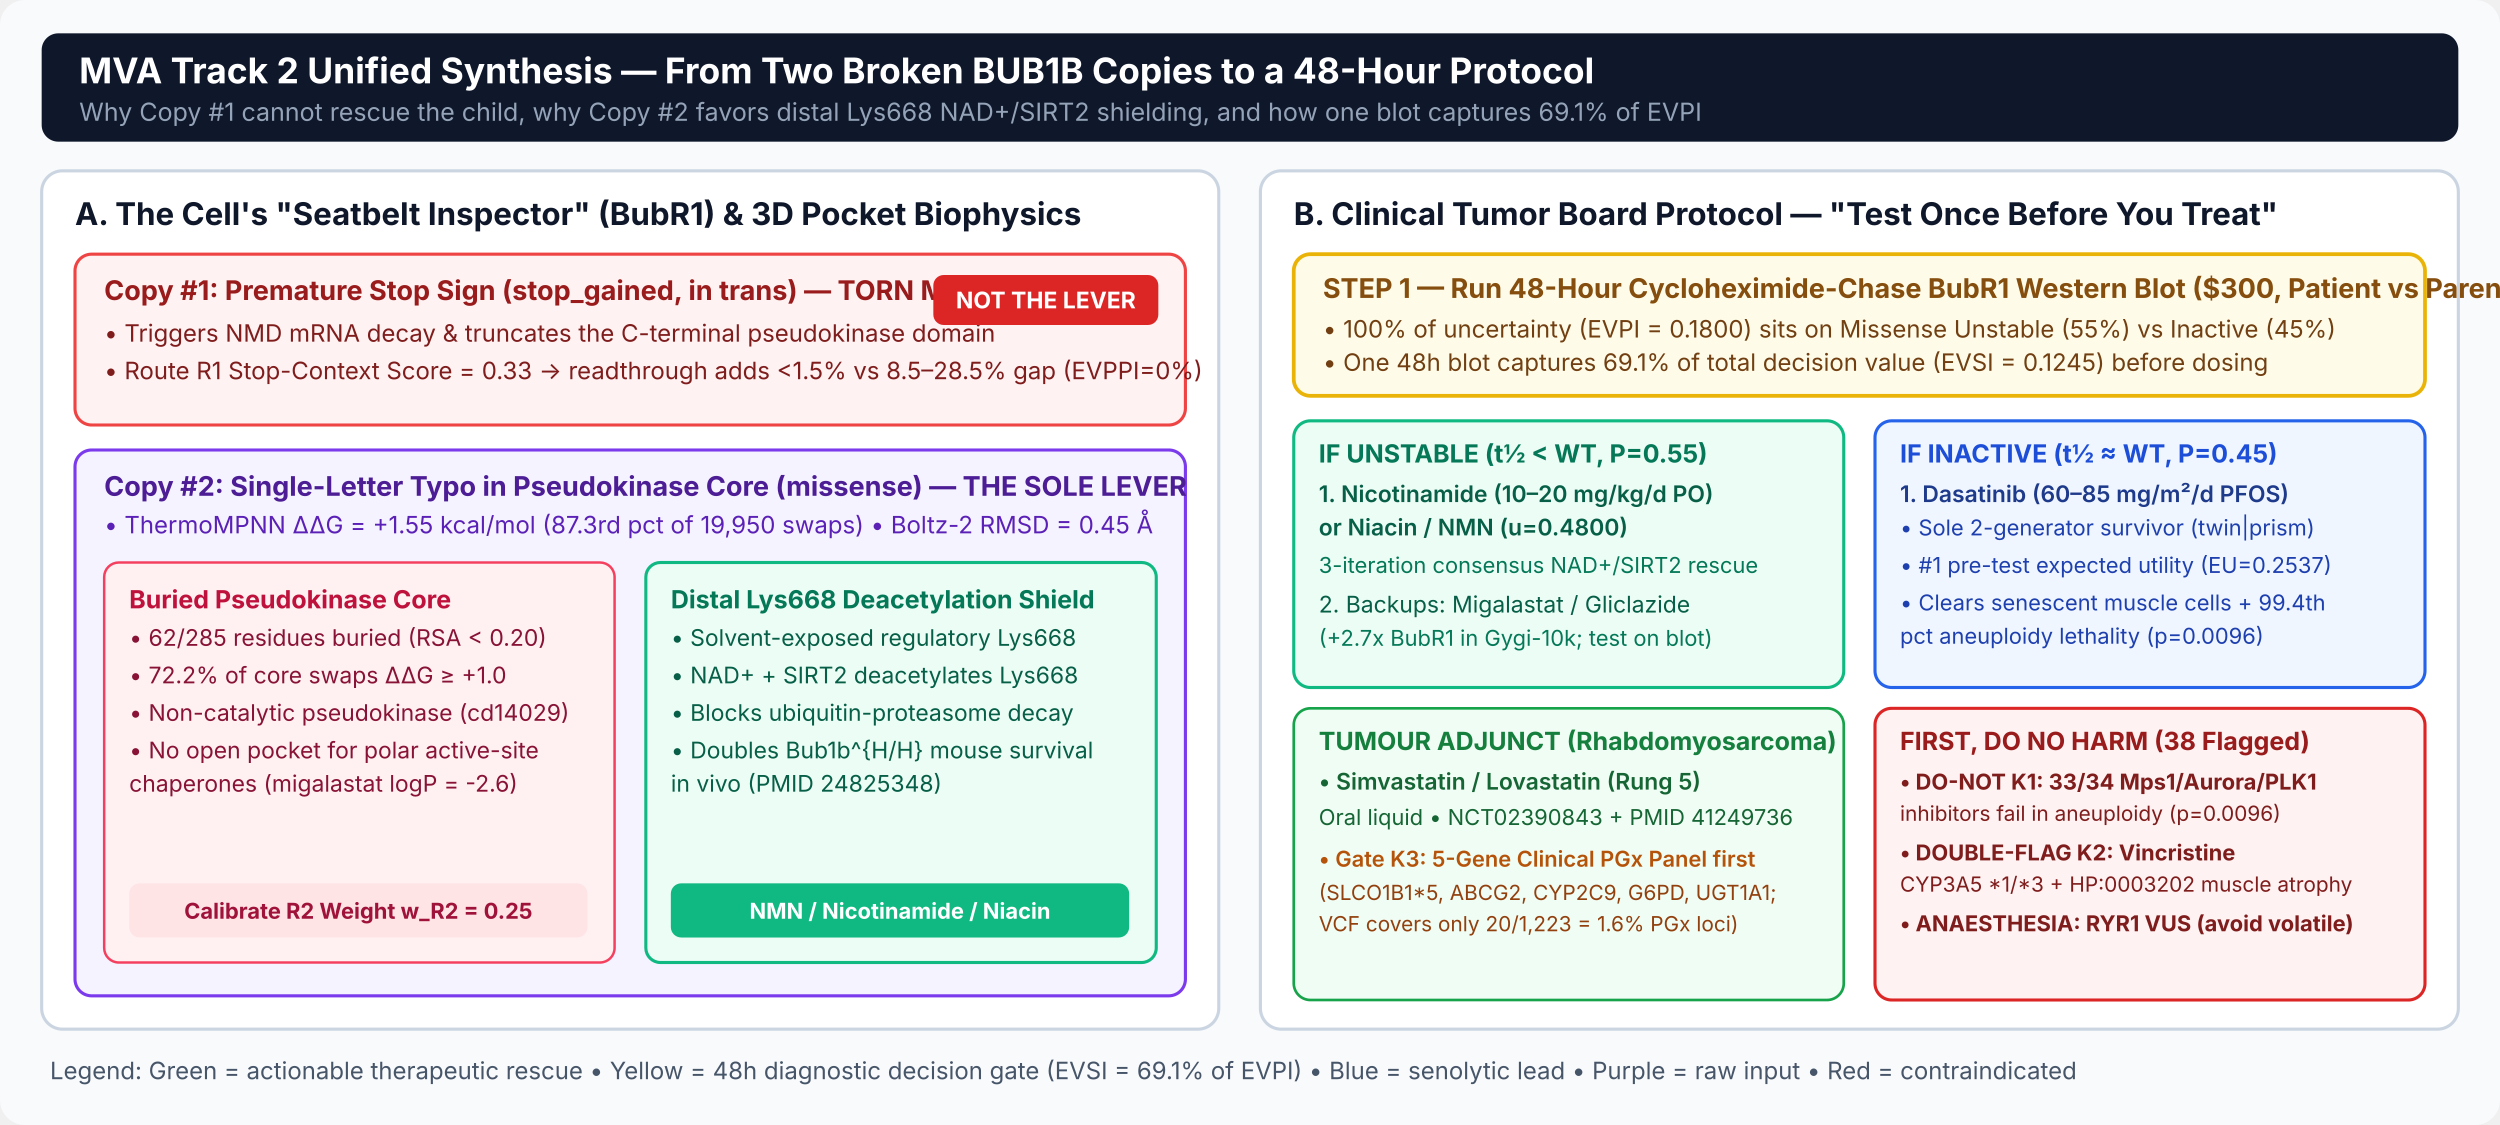
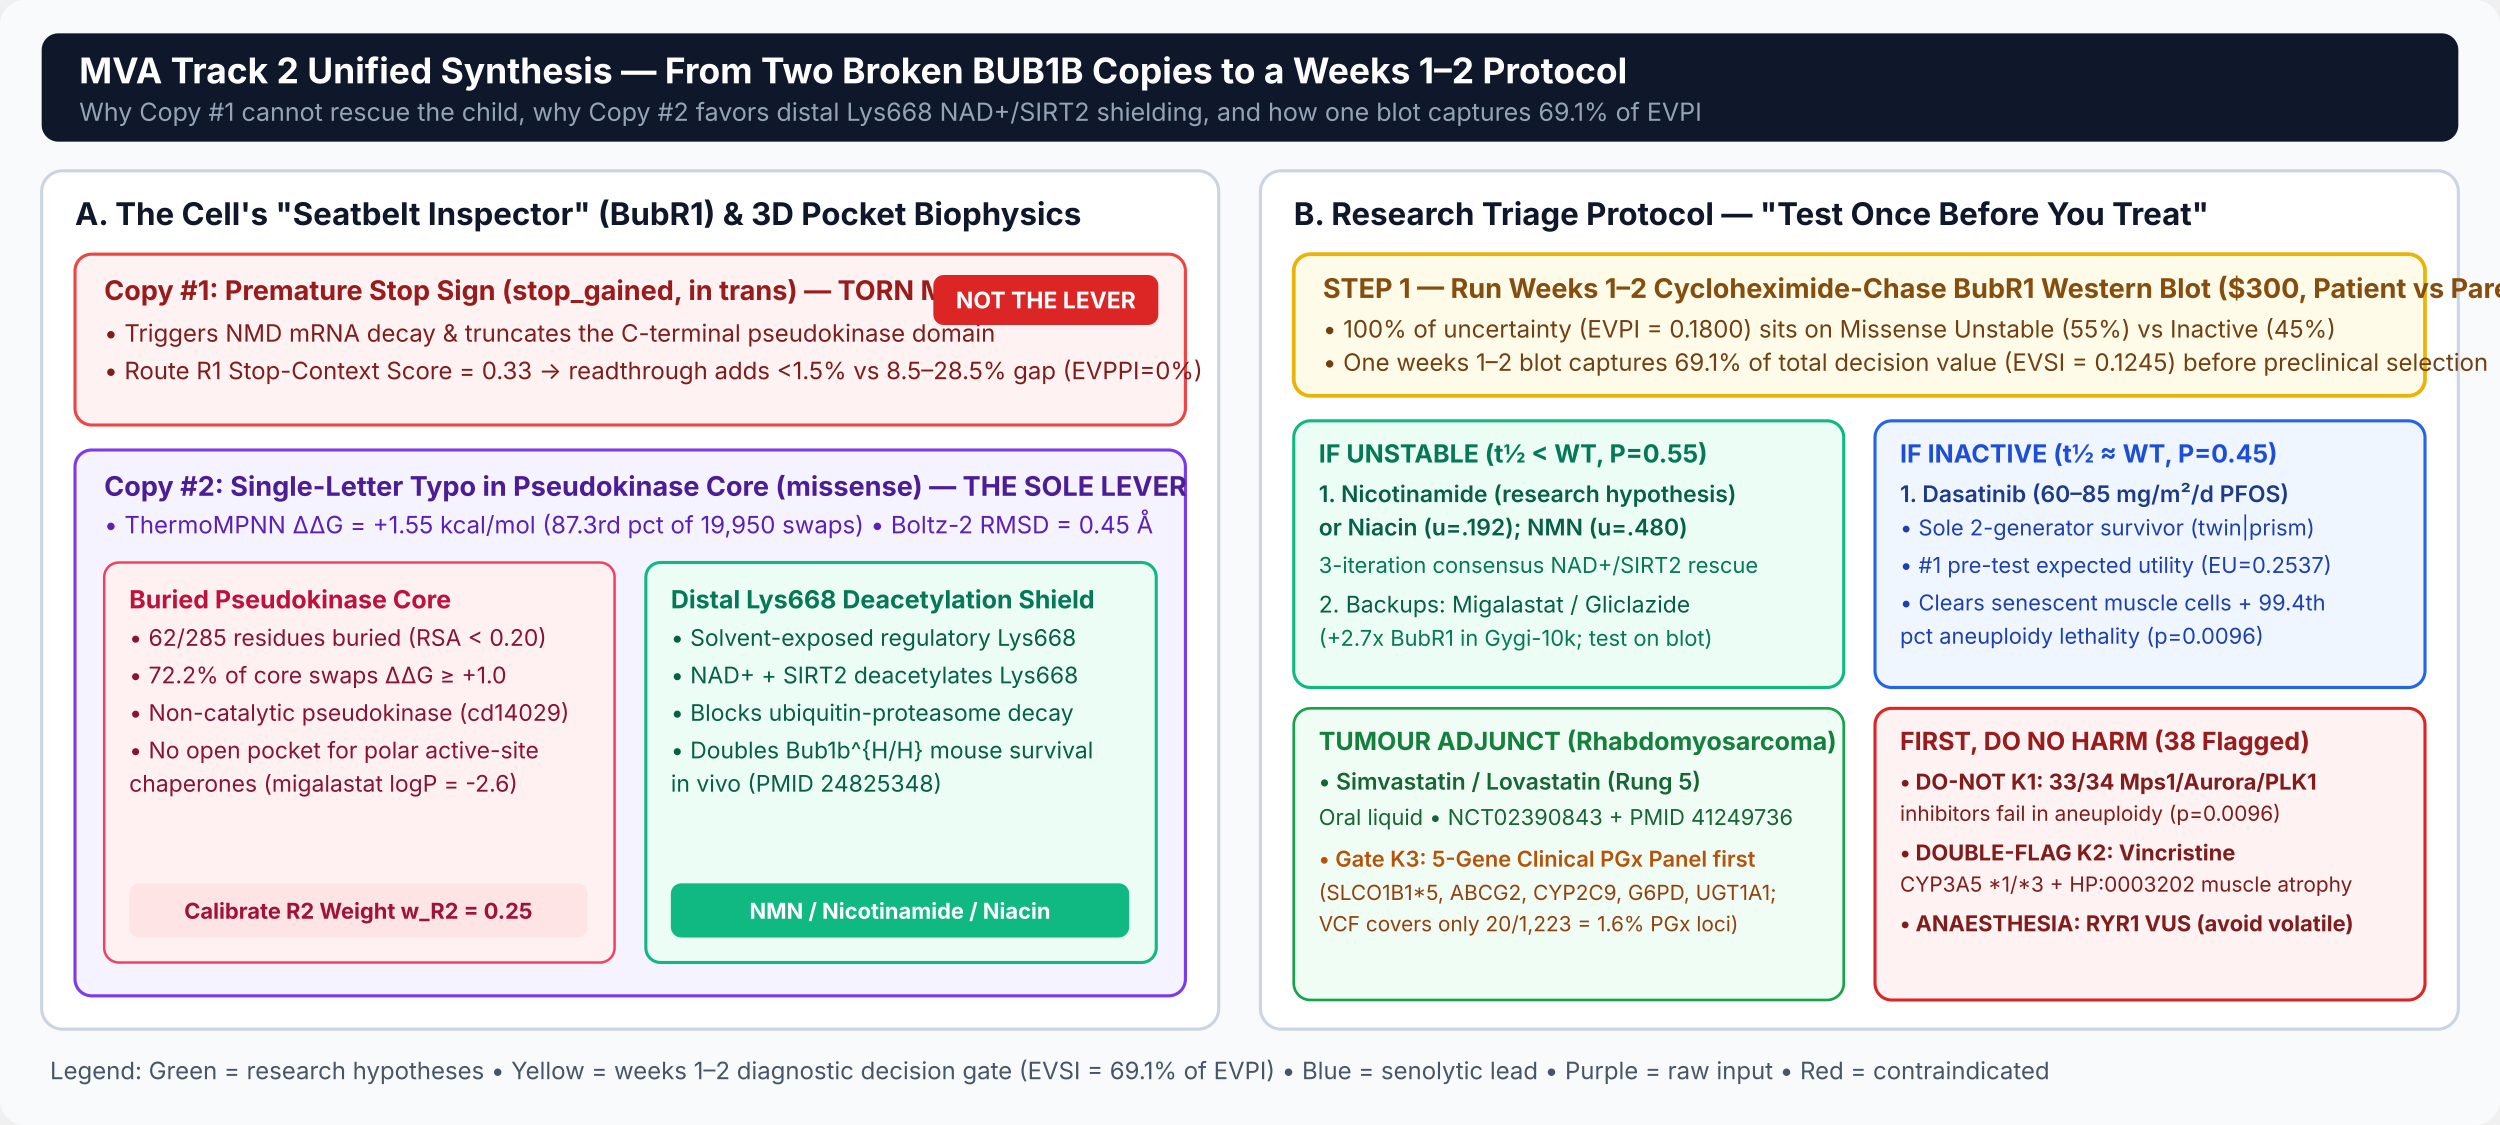
<svg xmlns="http://www.w3.org/2000/svg" viewBox="0 0 1200 540" font-family="Inter, -apple-system, BlinkMacSystemFont, Segoe UI, sans-serif">
  <rect width="1200" height="540" fill="#f8fafc" rx="12" />
  <rect x="20" y="16" width="1160" height="52" rx="8" fill="#0f172a" />
  <text x="38" y="40" font-size="17" font-weight="700" fill="#ffffff">
-   MVA Track 2 Unified Synthesis — From Two Broken BUB1B Copies to a 48-Hour Protocol
+   MVA Track 2 Unified Synthesis — From Two Broken BUB1B Copies to a Weeks 1–2 Protocol
</text>
  <text x="38" y="58" font-size="12" fill="#94a3b8">
  Why Copy #1 cannot rescue the child, why Copy #2 favors distal Lys668 NAD+/SIRT2
  shielding, and how one blot captures 69.1% of EVPI
</text>
  <rect x="20" y="82" width="565" height="412" rx="10" fill="#ffffff" stroke="#cbd5e1" stroke-width="1.5" />
  <text x="36" y="108" font-size="15" font-weight="700" fill="#0f172a">
  A. The Cell's "Seatbelt Inspector" (BubR1) &amp; 3D Pocket Biophysics
</text>
  <rect x="36" y="122" width="533" height="82" rx="8" fill="#fef2f2" stroke="#ef4444" stroke-width="1.5" />
  <text x="50" y="144" font-size="13" font-weight="700" fill="#991b1b">
  Copy #1: Premature Stop Sign (stop_gained, in trans) — TORN MANUAL
</text>
  <text x="50" y="164" font-size="11.5" fill="#7f1d1d">
  • Triggers NMD mRNA decay &amp; truncates the C-terminal pseudokinase domain
</text>
  <text x="50" y="182" font-size="11.5" fill="#7f1d1d">
  • Route R1 Stop-Context Score = 0.33 → readthrough adds &lt;1.5% vs 8.5–28.5% gap (EVPPI=0%)
</text>
  <rect x="448" y="132" width="108" height="24" rx="5" fill="#dc2626" />
  <text x="502" y="148" text-anchor="middle" font-size="11" font-weight="700" fill="#ffffff">
  NOT THE LEVER
</text>
  <rect x="36" y="216" width="533" height="262" rx="8" fill="#f5f3ff" stroke="#7c3aed" stroke-width="1.5" />
  <text x="50" y="238" font-size="13" font-weight="700" fill="#4c1d95">
  Copy #2: Single-Letter Typo in Pseudokinase Core (missense) — THE SOLE LEVER
</text>
  <text x="50" y="256" font-size="11.5" fill="#5b21b6">
  • ThermoMPNN ΔΔG = +1.55 kcal/mol (87.3rd pct of 19,950 swaps) • Boltz-2 RMSD = 0.45 Å
</text>
  <rect x="50" y="270" width="245" height="192" rx="7" fill="#fff1f2" stroke="#f43f5e" stroke-width="1.2" />
  <text x="62" y="292" font-size="12" font-weight="700" fill="#be123c">
  Buried Pseudokinase Core
</text>
  <text x="62" y="310" font-size="11" fill="#881337">• 62/285 residues buried (RSA &lt; 0.20)</text>
  <text x="62" y="328" font-size="11" fill="#881337">• 72.2% of core swaps ΔΔG ≥ +1.0</text>
  <text x="62" y="346" font-size="11" fill="#881337">• Non-catalytic pseudokinase (cd14029)</text>
  <text x="62" y="364" font-size="11" fill="#881337">• No open pocket for polar active-site</text>
  <text x="62" y="380" font-size="11" fill="#881337">  chaperones (migalastat logP = -2.6)</text>
  <rect x="62" y="424" width="220" height="26" rx="5" fill="#ffe4e6" />
  <text x="172" y="441" text-anchor="middle" font-size="10.5" font-weight="700" fill="#9f1239">
  Calibrate R2 Weight w_R2 = 0.25
</text>
  <rect x="310" y="270" width="245" height="192" rx="7" fill="#ecfdf5" stroke="#10b981" stroke-width="1.5" />
  <text x="322" y="292" font-size="12" font-weight="700" fill="#047857">
  Distal Lys668 Deacetylation Shield
</text>
  <text x="322" y="310" font-size="11" fill="#065f46">• Solvent-exposed regulatory Lys668</text>
  <text x="322" y="328" font-size="11" fill="#065f46">• NAD+ + SIRT2 deacetylates Lys668</text>
  <text x="322" y="346" font-size="11" fill="#065f46">• Blocks ubiquitin-proteasome decay</text>
  <text x="322" y="364" font-size="11" fill="#065f46">• Doubles Bub1b^{H/H} mouse survival</text>
  <text x="322" y="380" font-size="11" fill="#065f46">  in vivo (PMID 24825348)</text>
  <rect x="322" y="424" width="220" height="26" rx="5" fill="#10b981" />
  <text x="432" y="441" text-anchor="middle" font-size="10.5" font-weight="700" fill="#ffffff">
  NMN / Nicotinamide / Niacin
</text>
  <rect x="605" y="82" width="575" height="412" rx="10" fill="#ffffff" stroke="#cbd5e1" stroke-width="1.5" />
  <text x="621" y="108" font-size="15" font-weight="700" fill="#0f172a">
-   B. Clinical Tumor Board Protocol — "Test Once Before You Treat"
+   B. Research Triage Protocol — "Test Once Before You Treat"
</text>
  <rect x="621" y="122" width="543" height="68" rx="8" fill="#fefce8" stroke="#eab308" stroke-width="1.8" />
  <text x="635" y="143" font-size="13" font-weight="700" fill="#854d0e">
-   STEP 1 — Run 48-Hour Cycloheximide-Chase BubR1 Western Blot ($300, Patient vs Parent)
+   STEP 1 — Run Weeks 1–2 Cycloheximide-Chase BubR1 Western Blot ($300, Patient vs Parent)
</text>
  <text x="635" y="162" font-size="11.5" fill="#713f12">
  • 100% of uncertainty (EVPI = 0.1800) sits on Missense Unstable (55%) vs Inactive (45%)
</text>
  <text x="635" y="178" font-size="11.5" fill="#713f12">
-   • One 48h blot captures 69.1% of total decision value (EVSI = 0.1245) before dosing
+   • One weeks 1–2 blot captures 69.1% of total decision value (EVSI = 0.1245) before preclinical selection
</text>
  <rect x="621" y="202" width="264" height="128" rx="8" fill="#ecfdf5" stroke="#10b981" stroke-width="1.5" />
  <text x="633" y="222" font-size="12" font-weight="700" fill="#047857">
  IF UNSTABLE (t½ &lt; WT, P=0.55)
</text>
  <text x="633" y="241" font-size="11" font-weight="600" fill="#065f46">
-   1. Nicotinamide (10–20 mg/kg/d PO)
+   1. Nicotinamide (research hypothesis)
</text>
  <text x="633" y="257" font-size="11" font-weight="600" fill="#065f46">
-      or Niacin / NMN (u=0.4800)
+      or Niacin (u=.192); NMN (u=.480)
</text>
  <text x="633" y="275" font-size="10.5" fill="#047857">
     3-iteration consensus NAD+/SIRT2 rescue
</text>
  <text x="633" y="294" font-size="11" fill="#065f46">
  2. Backups: Migalastat / Gliclazide
</text>
  <text x="633" y="310" font-size="10.5" fill="#047857">
     (+2.7x BubR1 in Gygi-10k; test on blot)
</text>
  <rect x="900" y="202" width="264" height="128" rx="8" fill="#eff6ff" stroke="#2563eb" stroke-width="1.5" />
  <text x="912" y="222" font-size="12" font-weight="700" fill="#1d4ed8">
  IF INACTIVE (t½ ≈ WT, P=0.45)
</text>
  <text x="912" y="241" font-size="11" font-weight="600" fill="#1e3a8a">
  1. Dasatinib (60–85 mg/m²/d PFOS)
</text>
  <text x="912" y="257" font-size="10.5" fill="#1e40af">
     • Sole 2-generator survivor (twin|prism)
</text>
  <text x="912" y="275" font-size="10.5" fill="#1e40af">
     • #1 pre-test expected utility (EU=0.2537)
</text>
  <text x="912" y="293" font-size="10.5" fill="#1e40af">
     • Clears senescent muscle cells + 99.4th
</text>
  <text x="912" y="309" font-size="10.5" fill="#1e40af">
       pct aneuploidy lethality (p=0.0096)
</text>
  <rect x="621" y="340" width="264" height="140" rx="8" fill="#f0fdf4" stroke="#16a34a" stroke-width="1.3" />
  <text x="633" y="360" font-size="12" font-weight="700" fill="#15803d">
  TUMOUR ADJUNCT (Rhabdomyosarcoma)
</text>
  <text x="633" y="379" font-size="11" font-weight="600" fill="#166534">
  • Simvastatin / Lovastatin (Rung 5)
</text>
  <text x="633" y="396" font-size="10.5" fill="#166534">
    Oral liquid • NCT02390843 + PMID 41249736
</text>
  <text x="633" y="416" font-size="10.5" font-weight="600" fill="#b45309">
  • Gate K3: 5-Gene Clinical PGx Panel first
</text>
  <text x="633" y="432" font-size="10" fill="#92400e">
    (SLCO1B1*5, ABCG2, CYP2C9, G6PD, UGT1A1;
</text>
  <text x="633" y="447" font-size="10" fill="#92400e">
    VCF covers only 20/1,223 = 1.6% PGx loci)
</text>
  <rect x="900" y="340" width="264" height="140" rx="8" fill="#fef2f2" stroke="#dc2626" stroke-width="1.5" />
  <text x="912" y="360" font-size="12" font-weight="700" fill="#991b1b">
  FIRST, DO NO HARM (38 Flagged)
</text>
  <text x="912" y="379" font-size="10.5" font-weight="700" fill="#7f1d1d">
  • DO-NOT K1: 33/34 Mps1/Aurora/PLK1
</text>
  <text x="912" y="394" font-size="10" fill="#7f1d1d">
    inhibitors fail in aneuploidy (p=0.0096)
</text>
  <text x="912" y="413" font-size="10.5" font-weight="700" fill="#7f1d1d">
  • DOUBLE-FLAG K2: Vincristine
</text>
  <text x="912" y="428" font-size="10" fill="#7f1d1d">
    CYP3A5 *1/*3 + HP:0003202 muscle atrophy
</text>
  <text x="912" y="447" font-size="10.5" font-weight="700" fill="#7f1d1d">
  • ANAESTHESIA: RYR1 VUS (avoid volatile)
</text>
  <text x="24" y="518" font-size="11.5" fill="#475569">
-   Legend: Green = actionable therapeutic rescue • Yellow = 48h diagnostic decision gate
+   Legend: Green = research hypotheses • Yellow = weeks 1–2 diagnostic decision gate
  (EVSI = 69.1% of EVPI) • Blue = senolytic lead • Purple = raw input • Red = contraindicated
</text>
</svg>
